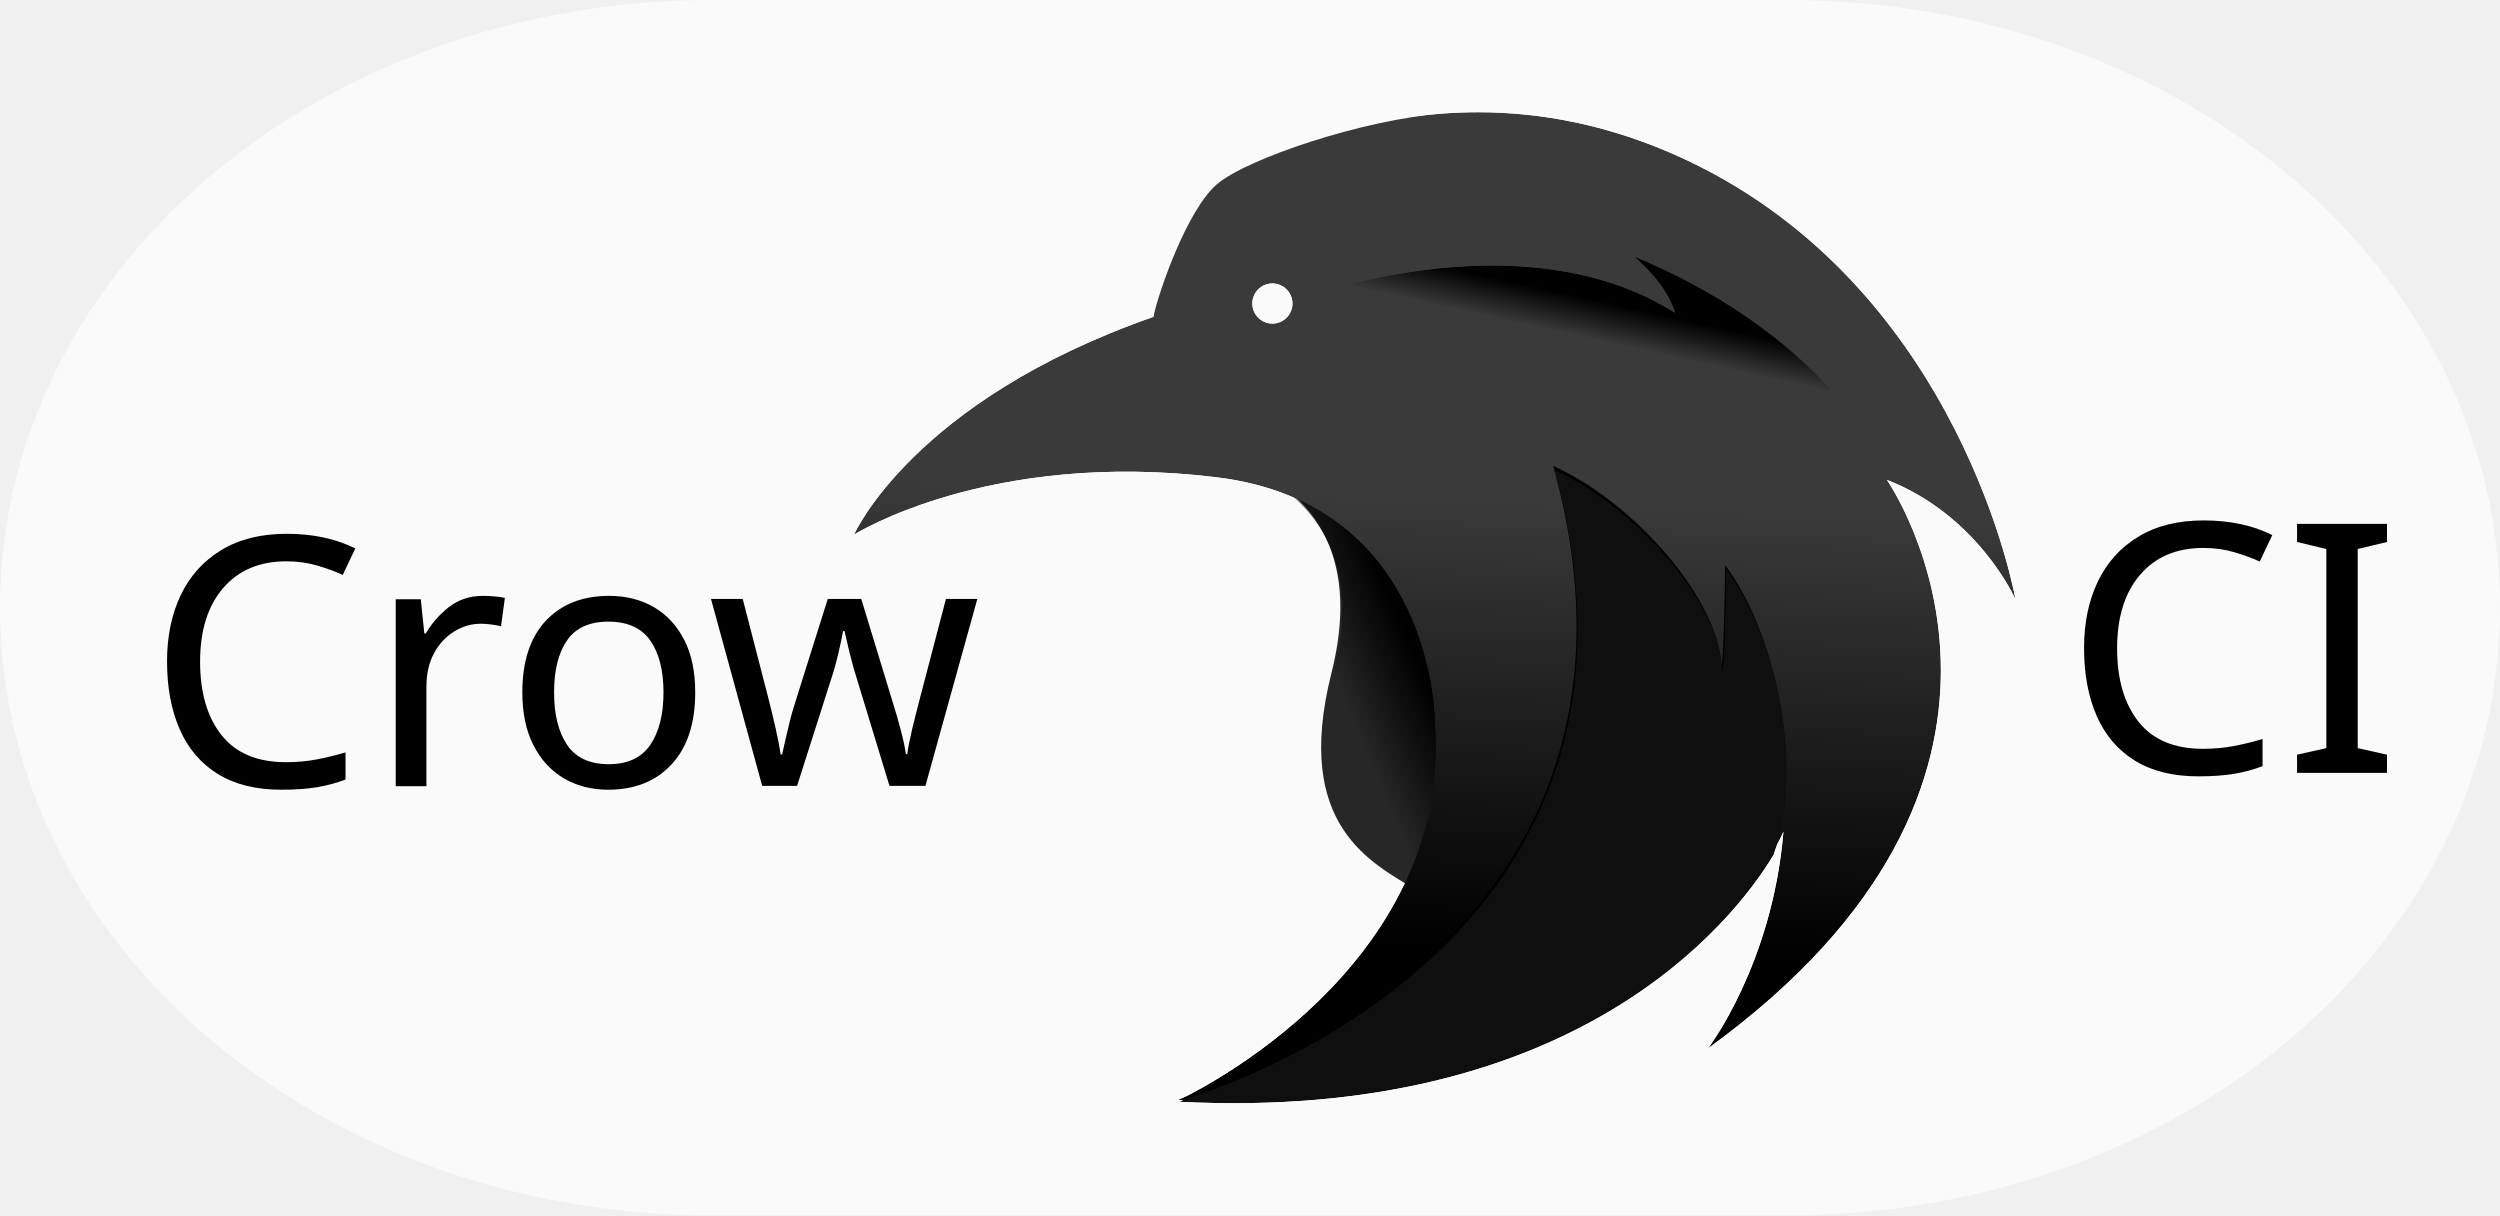
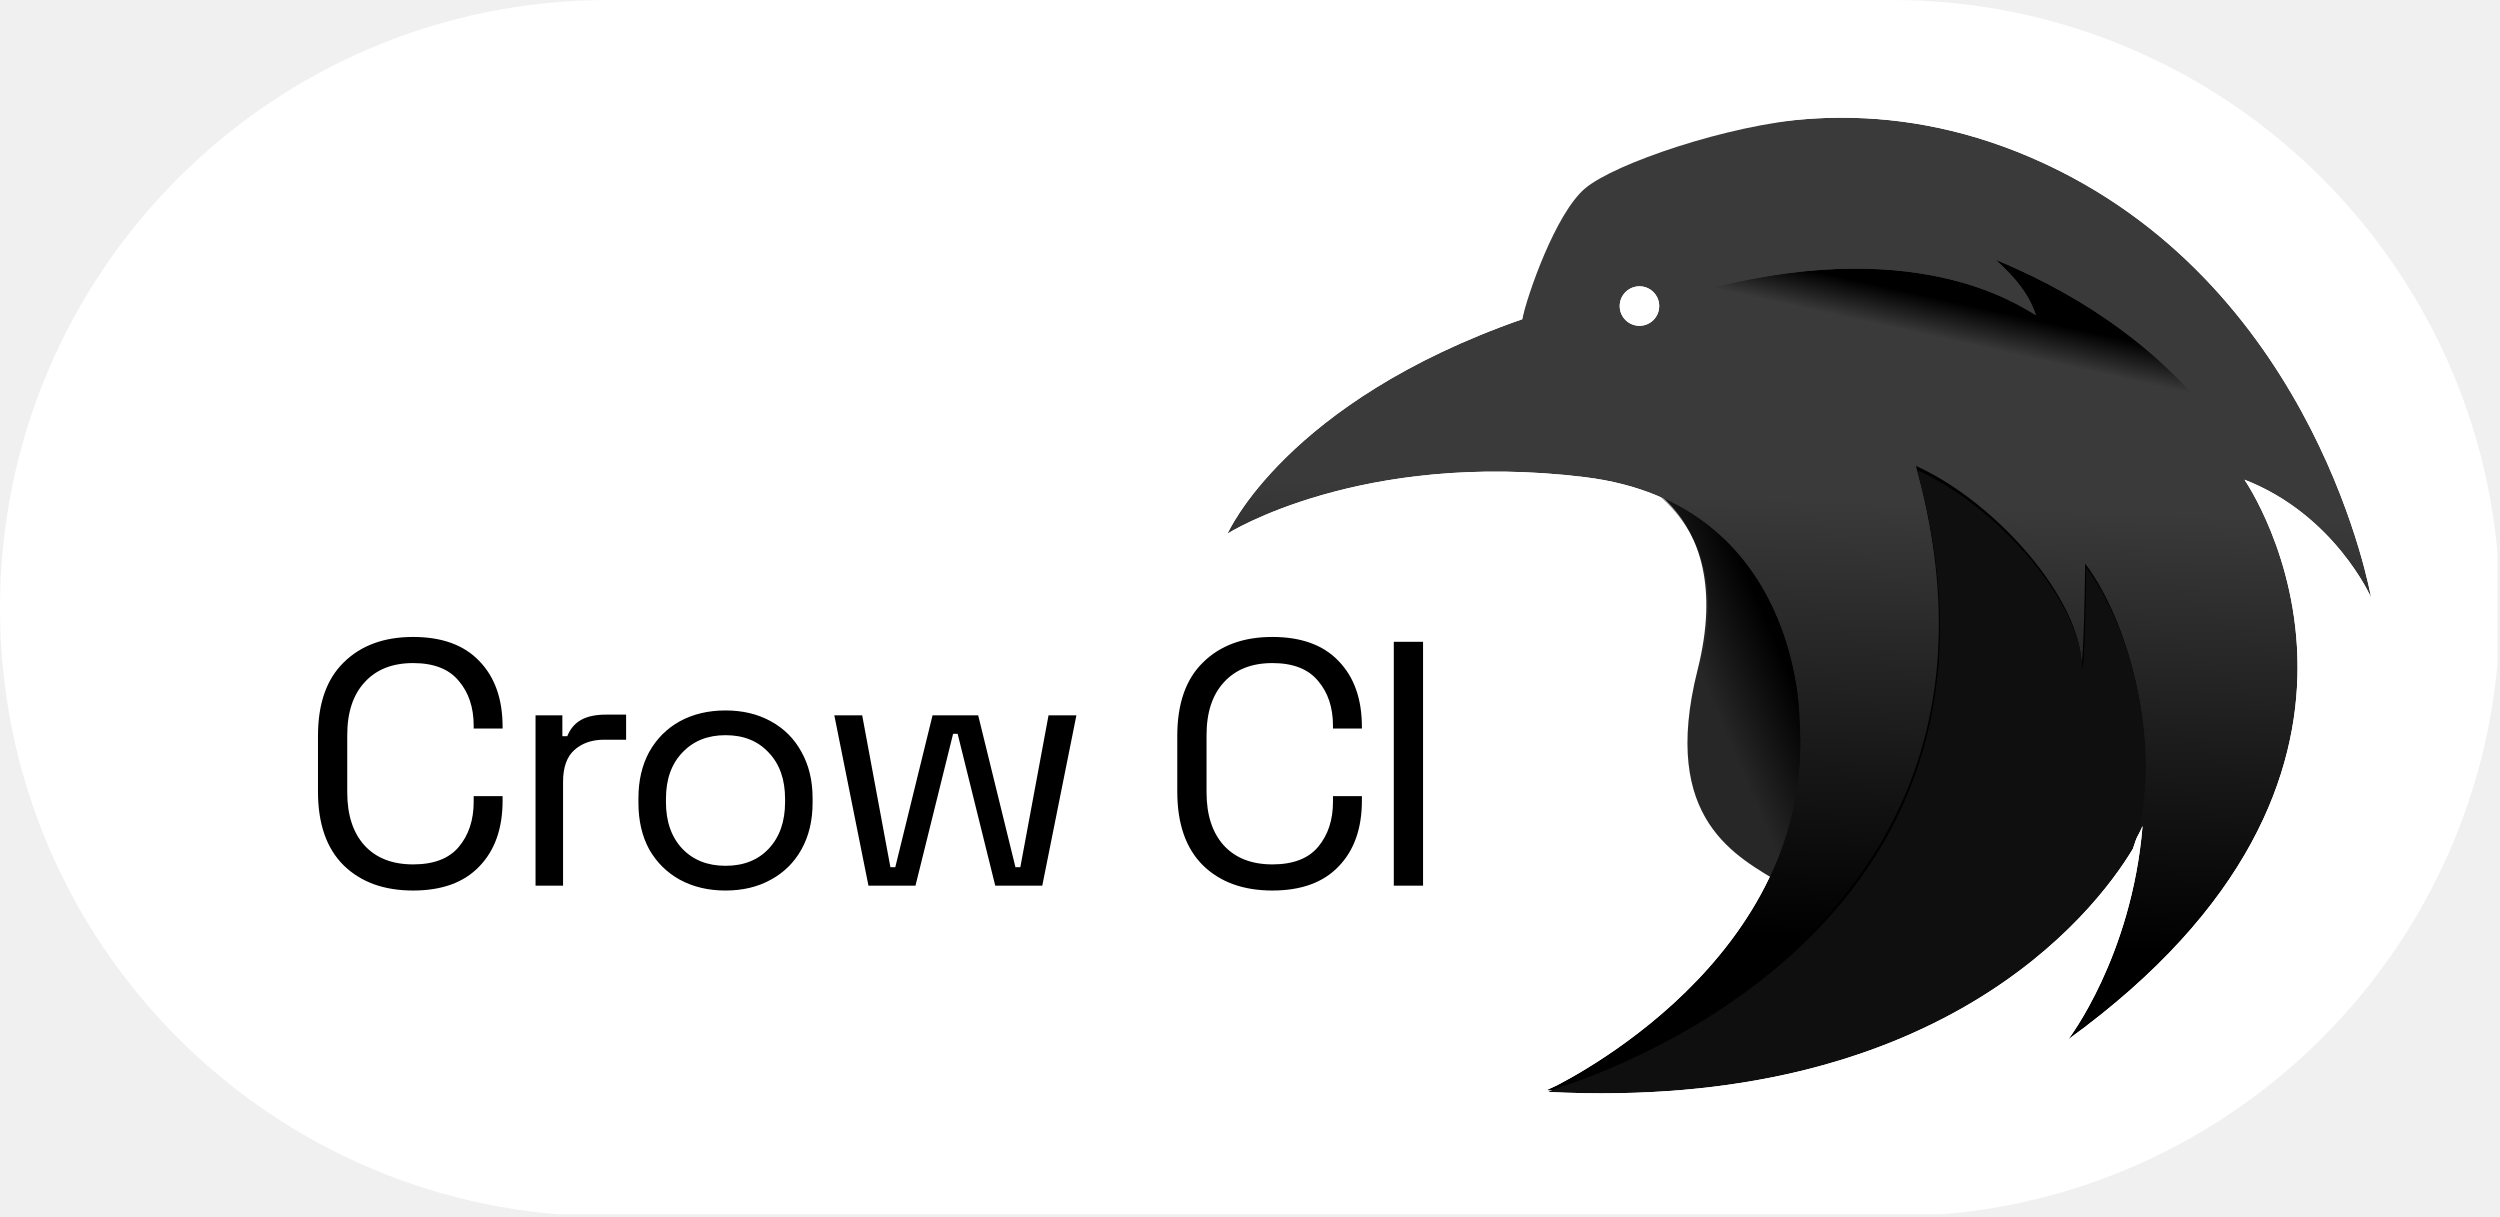
- <svg xmlns="http://www.w3.org/2000/svg" xmlns:xlink="http://www.w3.org/1999/xlink" version="1.1" viewBox="0 0 445.548 216.614" id="svg13" width="445.548" height="216.614">
-   <defs id="defs6">
-     <path id="path-1" d="m 17.242,38.731 c -6.805,27.167 6.888,33.335 14.129,37.388 1.498,0.927 2.913,1.562 4.114,1.881 0,0 33.917,-62.41 -33.633,-77 L -1e-4,1.345 c 0,0 25.146,6.069 17.576,36.287 z" />
-     <linearGradient id="linearGradient-3" x1="27.896" x2="41.721" y1="35.372" y2="25.088" gradientTransform="scale(0.75219,1.3295)" gradientUnits="userSpaceOnUse">
-       <stop stop-opacity="0" offset="0" id="stop1" />
-       <stop offset="1" id="stop2" />
+ <svg xmlns="http://www.w3.org/2000/svg" width="446" height="217" viewBox="0 0 446 217" fill="none">
+   <g clip-path="url(#clip0_4223_294)">
+     <rect width="446" height="217" rx="108.5" fill="white" />
+     <path d="M287.984 83.734C287.984 83.734 310.42 89.454 302.852 119.491C296.049 146.495 310.029 152.863 317.972 157.747C319.469 158.668 320.884 159.3 322.084 159.617C322.084 159.617 355.518 98.237 287.984 83.734Z" fill-rule="evenodd" clip-rule="evenodd" fill="#272727" />
+     <mask id="mask0_4223_294" style="mask-type:luminance" maskUnits="userSpaceOnUse" x="286" y="82" width="44" height="77">
+       <path d="M303.005 119.933C296.299 146.706 309.793 152.784 316.929 156.778C318.406 157.692 319.801 158.318 320.984 158.632C320.984 158.632 354.409 97.128 287.839 82.75L286.014 83.09C286.014 83.09 310.795 89.071 303.335 118.85L303.005 119.933Z" fill="white" />
+     </mask>
+     <g mask="url(#mask0_4223_294)">
+       <path d="M302.497 121.184C295.693 147.838 313.026 155.22 316.986 156.786C318.484 157.695 319.899 158.319 321.1 158.632C321.1 158.632 354.533 98.049 287 83.735C287 83.735 310.429 90.459 302.861 120.106L302.497 121.184Z" fill-rule="evenodd" clip-rule="evenodd" fill="url(#paint0_linear_4223_294)" />
+     </g>
+     <mask id="mask1_4223_294" style="mask-type:luminance" maskUnits="userSpaceOnUse" x="219" y="21" width="204" height="174">
+       <path d="M282.748 33.635C277.512 38.115 272.518 52.5 271.565 56.948C229.289 71.708 219 95.189 219 95.189C219 95.189 242.677 80.207 282.748 85.125C320.998 89.821 320.998 128.062 320.998 128.062C321.109 129.531 321.163 130.977 321.165 132.399C321.198 173.786 276.038 194.479 276.038 194.479C355.221 198.505 380.273 152.214 382.234 147.35C380.277 170.775 368.981 185.423 368.981 185.423C401.485 161.863 409.874 137.7 409.884 119.046C409.894 99.187 400.409 85.573 400.409 85.573C416.513 91.834 423 106.594 423 106.594C423 106.594 413.605 52.252 365.291 29.442C365.2 29.399 365.111 29.358 365.019 29.315C364.905 29.261 364.791 29.208 364.677 29.155C351.797 23.184 339.578 21 328.594 21C326.538 21 324.526 21.076 322.56 21.219C308.51 22.239 287.989 29.155 282.753 33.636L282.748 33.635ZM288.956 54.6C288.956 52.655 290.533 51.078 292.479 51.078C294.424 51.078 296.002 52.655 296.002 54.6C296.002 56.545 294.424 58.122 292.479 58.122C290.533 58.122 288.956 56.545 288.956 54.6Z" fill="white" />
+     </mask>
+     <g mask="url(#mask1_4223_294)">
+       <path d="M282.748 33.42C275.292 31.625 271.565 30.728 271.565 30.728C271.565 30.728 273.578 47.555 271.565 56.948C229.289 71.708 219 95.189 219 95.189C219 95.189 242.677 80.207 282.748 85.125C320.998 89.821 320.998 128.062 320.998 128.062C321.109 129.531 321.163 130.977 321.165 132.399C321.198 173.786 276.038 194.479 276.038 194.479C355.221 198.505 380.273 152.214 382.234 147.35C380.277 170.775 368.981 185.423 368.981 185.423C401.485 161.863 409.874 137.7 409.884 119.046C409.894 99.187 400.409 85.573 400.409 85.573C416.513 91.834 423 106.594 423 106.594C423 106.594 413.605 52.252 365.291 29.442C365.2 29.399 365.111 29.358 365.019 29.315C364.905 29.261 364.791 29.208 364.677 29.155C351.797 23.184 339.578 21 328.594 21C326.538 21 324.526 21.076 322.56 21.219C295.868 23.156 282.753 33.421 282.753 33.421L282.748 33.42ZM288.956 54.6C288.956 52.655 290.533 51.078 292.479 51.078C294.424 51.078 296.002 52.655 296.002 54.6C296.002 56.546 294.424 58.122 292.479 58.122C290.533 58.122 288.956 56.546 288.956 54.6Z" fill-rule="evenodd" clip-rule="evenodd" fill="url(#paint1_linear_4223_294)" />
+     </g>
+     <mask id="mask2_4223_294" style="mask-type:luminance" maskUnits="userSpaceOnUse" x="219" y="21" width="204" height="174">
+       <path d="M271.565 56.948C229.289 71.708 219 95.189 219 95.189C219 95.189 242.677 80.207 282.748 85.125C320.998 89.821 320.998 128.062 320.998 128.062C324.353 172.341 276.038 194.479 276.038 194.479C355.22 198.505 380.272 152.214 382.234 147.35C380.276 170.775 368.981 185.423 368.981 185.423C436.084 136.783 400.408 85.574 400.408 85.574C416.512 91.835 422.999 106.595 422.999 106.595C422.999 106.595 413.605 52.253 365.29 29.443C352.182 23.255 339.752 21.001 328.593 21.001C298.619 21.001 273.582 47.558 271.569 56.95L271.565 56.948Z" fill="white" />
+     </mask>
+     <g mask="url(#mask2_4223_294)">
+       <path d="M275.365 194.483C275.365 194.483 365.955 170.331 341.798 83.113C356.56 89.822 371.324 107.266 371.324 118.671C371.324 118.671 371.772 117.776 371.995 100.556C380.047 111.29 385.193 132.088 381.39 147.519C374.222 176.599 324.352 199.848 275.361 194.481" fill-rule="evenodd" clip-rule="evenodd" fill="black" />
+     </g>
+     <mask id="mask3_4223_294" style="mask-type:luminance" maskUnits="userSpaceOnUse" x="276" y="83" width="107" height="113">
+       <path d="M277.201 194.297C276.527 194.635 276.158 194.803 276.158 194.803C345.399 198.31 373.269 163.503 380.501 151.441C380.921 150.302 381.277 149.152 381.563 147.993C385.368 132.613 380.221 111.882 372.164 101.183C371.941 118.347 371.493 119.238 371.493 119.238C371.493 107.869 356.722 90.482 341.953 83.796C364.141 163.603 289.576 190.435 277.202 194.298" fill="white" />
+     </mask>
+     <g mask="url(#mask3_4223_294)">
+       <path d="M277.201 194.297C276.527 194.635 276.158 194.803 276.158 194.803C345.399 198.31 373.269 163.503 380.501 151.441C380.921 150.302 381.277 149.152 381.563 147.993C385.368 132.613 380.221 111.882 372.164 101.183C371.941 118.347 371.493 119.238 371.493 119.238C371.493 107.869 356.722 90.482 341.953 83.796C364.141 163.603 289.576 190.435 277.202 194.298" fill-rule="evenodd" clip-rule="evenodd" fill="#0F0F0F" />
+     </g>
+     <mask id="mask4_4223_294" style="mask-type:luminance" maskUnits="userSpaceOnUse" x="302" y="46" width="100" height="40">
+       <path d="M363.204 56.22C359.786 54.256 341.235 41.406 302.229 52.18L401.319 85.401C401.319 85.401 391.903 61.158 356.036 46.344C359.847 49.823 361.976 52.573 363.209 56.22" fill="white" />
+     </mask>
+     <g mask="url(#mask4_4223_294)">
+       <path d="M363.204 56.22C359.786 54.256 341.235 41.406 302.229 52.18L401.319 85.401C401.319 85.401 391.903 61.158 356.036 46.344C359.847 49.823 361.976 52.573 363.209 56.22" fill-rule="evenodd" clip-rule="evenodd" fill="url(#paint2_linear_4223_294)" />
+     </g>
+     <path d="M73.693 158.87C68.514 158.87 64.392 157.379 61.327 154.396C58.261 151.372 56.728 146.981 56.728 141.222V131.28C56.728 125.521 58.261 121.151 61.327 118.168C64.392 115.144 68.514 113.632 73.693 113.632C78.829 113.632 82.765 115.061 85.499 117.92C88.275 120.778 89.663 124.693 89.663 129.664V129.975H84.505V129.478C84.505 126.205 83.614 123.533 81.833 121.462C80.093 119.349 77.38 118.293 73.693 118.293C70.006 118.293 67.126 119.432 65.055 121.71C62.984 123.947 61.948 127.096 61.948 131.156V141.346C61.948 145.406 62.984 148.575 65.055 150.854C67.126 153.091 70.006 154.209 73.693 154.209C77.38 154.209 80.093 153.174 81.833 151.102C83.614 148.99 84.505 146.297 84.505 143.024V142.03H89.663V142.838C89.663 147.809 88.275 151.724 85.499 154.582C82.765 157.441 78.829 158.87 73.693 158.87ZM95.541 158V127.614H100.326V131.342H101.196C101.734 130.016 102.563 129.043 103.681 128.421C104.8 127.8 106.271 127.489 108.093 127.489H111.698V131.963H107.783C105.587 131.963 103.806 132.585 102.439 133.828C101.113 135.029 100.45 136.914 100.45 139.482V158H95.541ZM129.431 158.87C126.365 158.87 123.652 158.228 121.29 156.944C118.971 155.659 117.148 153.857 115.822 151.537C114.538 149.176 113.896 146.401 113.896 143.211V142.403C113.896 139.254 114.538 136.5 115.822 134.138C117.148 131.777 118.971 129.954 121.29 128.67C123.652 127.386 126.365 126.744 129.431 126.744C132.496 126.744 135.189 127.386 137.509 128.67C139.87 129.954 141.693 131.777 142.977 134.138C144.303 136.5 144.966 139.254 144.966 142.403V143.211C144.966 146.401 144.303 149.176 142.977 151.537C141.693 153.857 139.87 155.659 137.509 156.944C135.189 158.228 132.496 158.87 129.431 158.87ZM129.431 154.458C132.662 154.458 135.23 153.443 137.136 151.413C139.083 149.342 140.057 146.566 140.057 143.086V142.527C140.057 139.047 139.083 136.292 137.136 134.263C135.23 132.191 132.662 131.156 129.431 131.156C126.241 131.156 123.672 132.191 121.725 134.263C119.778 136.292 118.805 139.047 118.805 142.527V143.086C118.805 146.566 119.778 149.342 121.725 151.413C123.672 153.443 126.241 154.458 129.431 154.458ZM154.933 158L148.843 127.614H153.814L158.848 154.707H159.718L166.367 127.614H174.507L181.156 154.707H182.026L187.059 127.614H192.03L185.941 158H177.552L170.841 130.907H170.033L163.322 158H154.933ZM226.992 158.87C221.813 158.87 217.691 157.379 214.626 154.396C211.56 151.372 210.027 146.981 210.027 141.222V131.28C210.027 125.521 211.56 121.151 214.626 118.168C217.691 115.144 221.813 113.632 226.992 113.632C232.128 113.632 236.064 115.061 238.798 117.92C241.574 120.778 242.961 124.693 242.961 129.664V129.975H237.804V129.478C237.804 126.205 236.913 123.533 235.132 121.462C233.392 119.349 230.678 118.293 226.992 118.293C223.305 118.293 220.425 119.432 218.354 121.71C216.283 123.947 215.247 127.096 215.247 131.156V141.346C215.247 145.406 216.283 148.575 218.354 150.854C220.425 153.091 223.305 154.209 226.992 154.209C230.678 154.209 233.392 153.174 235.132 151.102C236.913 148.99 237.804 146.297 237.804 143.024V142.03H242.961V142.838C242.961 147.809 241.574 151.724 238.798 154.582C236.064 157.441 232.128 158.87 226.992 158.87ZM248.654 158V114.502H253.873V158H248.654Z" fill="black" />
+   </g>
+   <defs>
+     <linearGradient id="paint0_linear_4223_294" x1="306.692" y1="128.109" x2="320.216" y2="122.417" gradientUnits="userSpaceOnUse">
+       <stop stop-opacity="0" />
+       <stop offset="1" />
    </linearGradient>
-     <path id="path-4" d="M 64.687,13.162 C 59.374,17.708 54.306,32.305 53.339,36.819 10.441,51.796 0,75.623 0,75.623 c 0,0 24.026,-15.203 64.687,-10.212 38.813,4.765 38.813,43.569 38.813,43.569 0.113,1.492 0.168,2.959 0.17,4.401 0.033,41.997 -45.791,62.995 -45.791,62.995 80.349,4.085 105.77,-42.888 107.76,-47.824 -1.986,23.77 -13.448,38.634 -13.448,38.634 32.982,-23.907 41.495,-48.426 41.505,-67.355 0.01,-20.151 -9.615,-33.966 -9.615,-33.966 16.341,6.354 22.924,21.331 22.924,21.331 0,0 -9.533,-55.142 -58.559,-78.288 -0.093,-0.044 -0.182,-0.086 -0.276,-0.129 -0.116,-0.054 -0.232,-0.108 -0.347,-0.162 -13.07,-6.059 -25.469,-8.275 -36.615,-8.275 -2.086,0 -4.128,0.078 -6.123,0.223 -14.257,1.034 -35.08,8.053 -40.393,12.599 z m 6.299,21.274 c 0,-1.974 1.601,-3.574 3.575,-3.574 1.974,0 3.575,1.601 3.575,3.574 0,1.974 -1.601,3.574 -3.575,3.574 -1.974,0 -3.575,-1.6 -3.575,-3.574" />
-     <linearGradient id="linearGradient-6" x1="99.43" x2="95.514" y1="75.347" y2="161.36" gradientTransform="scale(1.0836,0.92284)" gradientUnits="userSpaceOnUse">
-       <stop stop-color="#3A3A3A" offset="0" id="stop3" />
-       <stop offset="1" id="stop4" />
+     <linearGradient id="paint1_linear_4223_294" x1="325.178" y1="89.188" x2="322.144" y2="167.456" gradientUnits="userSpaceOnUse">
+       <stop stop-color="#3A3A3A" />
+       <stop offset="1" />
    </linearGradient>
-     <path id="path-7" d="M 53.339,36.819 C 10.441,51.796 0,75.623 0,75.623 c 0,0 24.026,-15.203 64.687,-10.212 38.813,4.765 38.813,43.569 38.813,43.569 3.405,44.931 -45.622,67.396 -45.622,67.396 80.349,4.085 105.77,-42.888 107.76,-47.824 -1.986,23.77 -13.448,38.634 -13.448,38.634 68.092,-49.356 31.89,-101.32 31.89,-101.32 16.341,6.354 22.924,21.331 22.924,21.331 0,0 -9.533,-55.142 -58.559,-78.288 -13.301,-6.279 -25.914,-8.567 -37.238,-8.567 -30.415,0 -55.821,26.948 -57.864,36.478 z" />
-     <path id="path-9" d="M 1.058,112.19 C 0.375,112.533 0,112.704 0,112.704 c 70.261,3.558 98.541,-31.761 105.88,-44.001 0.426,-1.156 0.787,-2.323 1.078,-3.499 3.861,-15.607 -1.363,-36.643 -9.537,-47.5 -0.227,17.417 -0.681,18.321 -0.681,18.321 0,-11.536 -14.988,-29.179 -29.975,-35.964 22.515,80.983 -53.148,108.21 -65.705,112.13" />
-     <path id="path-11" d="M 62.329,10.08 C 58.86,8.087 40.036,-4.953 0.455,5.98 l 100.55,33.711 c 0,0 -9.554,-24.6 -45.95,-39.633 3.867,3.531 6.028,6.321 7.279,10.022" />
-     <linearGradient id="linearGradient-13" x1="44.31" x2="49.148" y1="31.655" y2="22.991" gradientTransform="scale(1.5928,0.62784)" gradientUnits="userSpaceOnUse">
-       <stop stop-opacity="0" offset="0" id="stop5" />
-       <stop offset="1" id="stop6" />
+     <linearGradient id="paint2_linear_4223_294" x1="371.333" y1="65.872" x2="372.809" y2="59.165" gradientUnits="userSpaceOnUse">
+       <stop stop-opacity="0" />
+       <stop offset="1" />
    </linearGradient>
+     <clipPath id="clip0_4223_294">
+       <rect width="445.548" height="216.614" fill="white" />
+     </clipPath>
  </defs>
-   <path style="color:#000000;font-style:normal;font-variant:normal;font-weight:normal;font-stretch:normal;font-size:medium;line-height:normal;font-family:sans-serif;font-variant-ligatures:normal;font-variant-position:normal;font-variant-caps:normal;font-variant-numeric:normal;font-variant-alternates:normal;font-variant-east-asian:normal;font-feature-settings:normal;font-variation-settings:normal;text-indent:0;text-align:start;text-decoration-line:none;text-decoration-style:solid;text-decoration-color:#000000;letter-spacing:normal;word-spacing:normal;text-transform:none;writing-mode:lr-tb;direction:ltr;text-orientation:mixed;dominant-baseline:auto;baseline-shift:baseline;text-anchor:start;white-space:normal;shape-padding:0;shape-margin:0;inline-size:0;clip-rule:nonzero;display:inline;overflow:visible;visibility:visible;opacity:1;isolation:auto;mix-blend-mode:normal;color-interpolation:sRGB;color-interpolation-filters:linearRGB;solid-color:#000000;solid-opacity:1;vector-effect:none;fill:#fafafa;fill-opacity:1;fill-rule:nonzero;stroke:none;stroke-linecap:butt;stroke-linejoin:miter;stroke-miterlimit:4;stroke-dasharray:none;stroke-dashoffset:0;stroke-opacity:1;-inkscape-stroke:none;color-rendering:auto;image-rendering:auto;shape-rendering:auto;text-rendering:auto;enable-background:accumulate;stop-color:#000000;stop-opacity:1" id="rect1" width="525.743" height="290.099" x="-45.545" y="-34.653" d="M 104.455,-34.653 H 330.198 c 83.1,0 150,64.692 150,145.049 0,80.357 -66.9,145.049 -150,145.049 H 104.455 c -83.1,0 -150,-64.692 -150,-145.049 0,-80.357 66.9,-145.049 150,-145.049 z" rx="150" transform="matrix(0.847464,0,0,0.7466884,38.59737,25.87534)" />
-   <g transform="translate(152.2035,19.65857)" fill="none" fill-rule="evenodd" id="g13">
-     <g transform="translate(-134,-26)" id="g12">
-       <g id="shapes" transform="translate(134,26)">
-         <path d="m 70,64 c 0,0 22.766,5.804 15.087,36.283 -6.904,27.402 7.282,33.864 15.342,38.82 1.52,0.934 2.956,1.576 4.173,1.898 0,0 33.926,-62.284 -34.602,-77" fill="#272727" id="path6" />
-         <g transform="translate(68,62)" id="g7">
-           <mask id="mask-2" fill="#ffffff">
-             <use xlink:href="#path-1" id="use6" />
-           </mask>
-           <path d="m 16.726,40 c -6.904,27.047 10.684,34.538 14.703,36.127 1.52,0.923 2.956,1.555 4.174,1.873 0,0 33.926,-61.475 -34.602,-76 0,0 23.774,6.822 16.095,36.906 z" fill="url(#linearGradient-3)" mask="url(#mask-2)" id="path7" style="fill:url(#linearGradient-3)" />
-         </g>
-         <mask id="mask-5" fill="#ffffff">
-           <use xlink:href="#path-4" id="use7" />
-         </mask>
-         <path d="m 64.687,12.944 c -7.566,-1.821 -11.348,-2.731 -11.348,-2.731 0,0 2.043,17.075 0,26.606 C 10.441,51.796 0,75.623 0,75.623 c 0,0 24.026,-15.203 64.687,-10.212 38.813,4.765 38.813,43.569 38.813,43.569 0.113,1.492 0.168,2.959 0.17,4.401 0.033,41.997 -45.791,62.995 -45.791,62.995 80.349,4.085 105.77,-42.888 107.76,-47.824 -1.986,23.77 -13.448,38.634 -13.448,38.634 32.982,-23.907 41.495,-48.426 41.505,-67.355 0.01,-20.151 -9.615,-33.966 -9.615,-33.966 16.341,6.354 22.924,21.331 22.924,21.331 0,0 -9.533,-55.142 -58.559,-78.288 -0.093,-0.044 -0.182,-0.086 -0.276,-0.129 -0.116,-0.054 -0.232,-0.108 -0.347,-0.162 -13.07,-6.059 -25.469,-8.275 -36.615,-8.275 -2.086,0 -4.128,0.078 -6.123,0.223 -27.085,1.965 -40.393,12.381 -40.393,12.381 z m 6.299,21.492 c 0,-1.974 1.601,-3.574 3.575,-3.574 1.974,0 3.575,1.601 3.575,3.574 0,1.974 -1.601,3.574 -3.575,3.574 -1.974,0 -3.575,-1.6 -3.575,-3.574" fill="url(#linearGradient-6)" mask="url(#mask-5)" id="path8" style="fill:url(#linearGradient-6)" />
-         <mask id="mask-8" fill="#ffffff">
-           <use xlink:href="#path-7" id="use8" />
-         </mask>
-         <path d="m 57.197,176.38 c 0,0 91.924,-24.508 67.411,-113.01 14.98,6.808 29.961,24.508 29.961,36.081 0,0 0.454,-0.907 0.681,-18.381 8.171,10.892 13.392,31.996 9.533,47.654 -7.273,29.509 -57.878,53.1 -107.59,47.654" fill="#000000" mask="url(#mask-8)" id="path9" />
-         <g transform="translate(58,64)" id="g10">
-           <mask id="mask-10" fill="#ffffff">
-             <use xlink:href="#path-9" id="use9" />
-           </mask>
-           <path d="M 1.058,112.19 C 0.375,112.533 0,112.704 0,112.704 c 70.261,3.558 98.541,-31.761 105.88,-44.001 0.426,-1.156 0.787,-2.323 1.078,-3.499 3.861,-15.607 -1.363,-36.643 -9.537,-47.5 -0.227,17.417 -0.681,18.321 -0.681,18.321 0,-11.536 -14.988,-29.179 -29.975,-35.964 22.515,80.983 -53.148,108.21 -65.705,112.13" fill="#0f0f0f" mask="url(#mask-10)" id="path10" />
-         </g>
-         <g transform="translate(84,26)" id="g11">
-           <mask id="mask-12" fill="#ffffff">
-             <use xlink:href="#path-11" id="use10" />
-           </mask>
-           <path d="M 62.329,10.08 C 58.86,8.087 40.036,-4.953 0.455,5.98 l 100.55,33.711 c 0,0 -9.554,-24.6 -45.95,-39.633 3.867,3.531 6.028,6.321 7.279,10.022" fill="url(#linearGradient-13)" mask="url(#mask-12)" id="path11" style="fill:url(#linearGradient-13)" />
-         </g>
-       </g>
-     </g>
-   </g>
-   <text xml:space="preserve" style="font-size:62.144px;text-align:start;writing-mode:lr-tb;direction:ltr;text-anchor:start;fill:#000000;stroke-width:5.179" x="25.971" y="140.119" id="text13">
-     <tspan id="tspan13" x="25.971" y="140.119" style="font-style:normal;font-variant:normal;font-weight:300;font-stretch:normal;font-family:'Exo 2';-inkscape-font-specification:'Exo 2 Light';stroke-width:5.179">Crow</tspan>
-   </text>
-   <text xml:space="preserve" style="font-size:62.144px;text-align:start;writing-mode:lr-tb;direction:ltr;text-anchor:start;fill:#000000;stroke-width:5.179" x="367.622" y="137.734" id="text13-3">
-     <tspan id="tspan13-9" x="367.622" y="137.734" style="font-style:normal;font-variant:normal;font-weight:300;font-stretch:normal;font-family:'Exo 2';-inkscape-font-specification:'Exo 2 Light';stroke-width:5.179">CI</tspan>
-   </text>
</svg>
